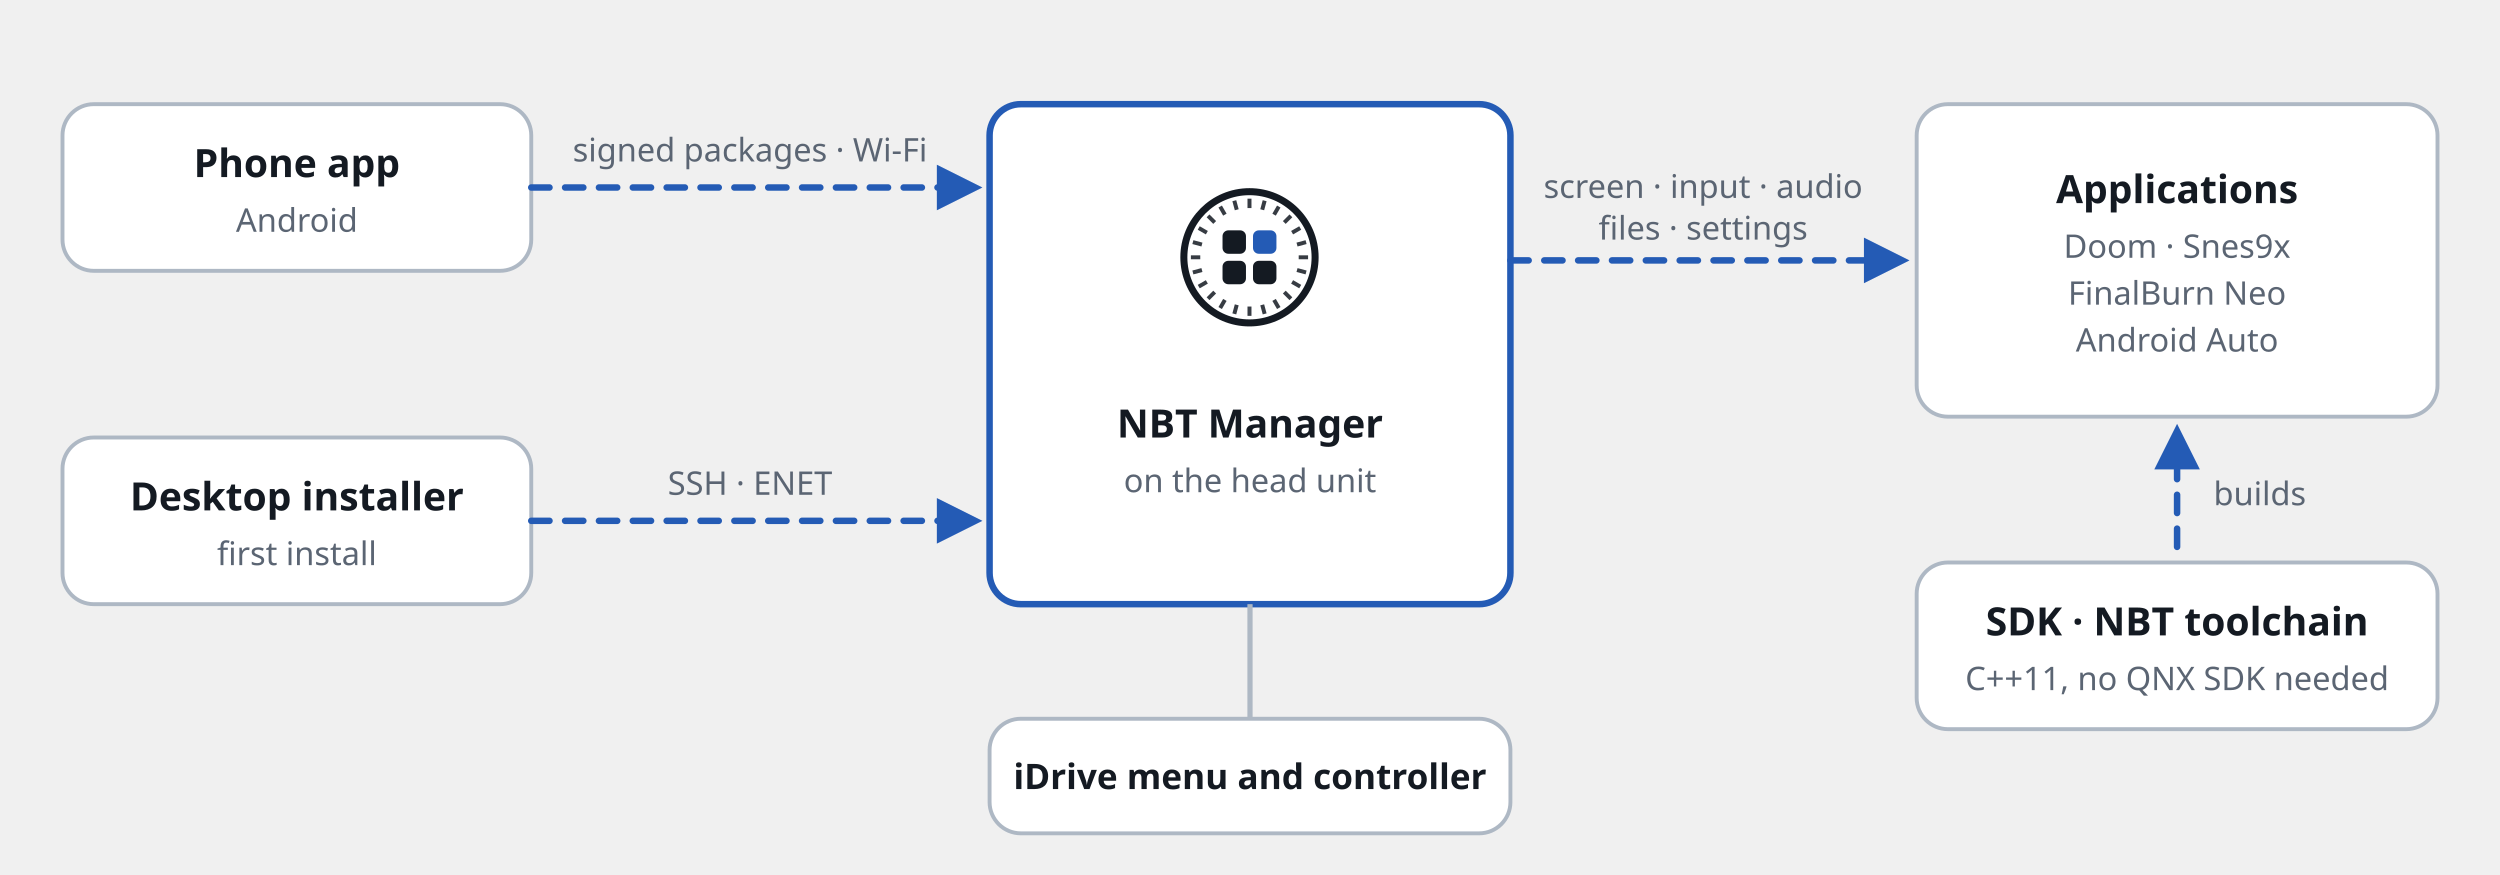
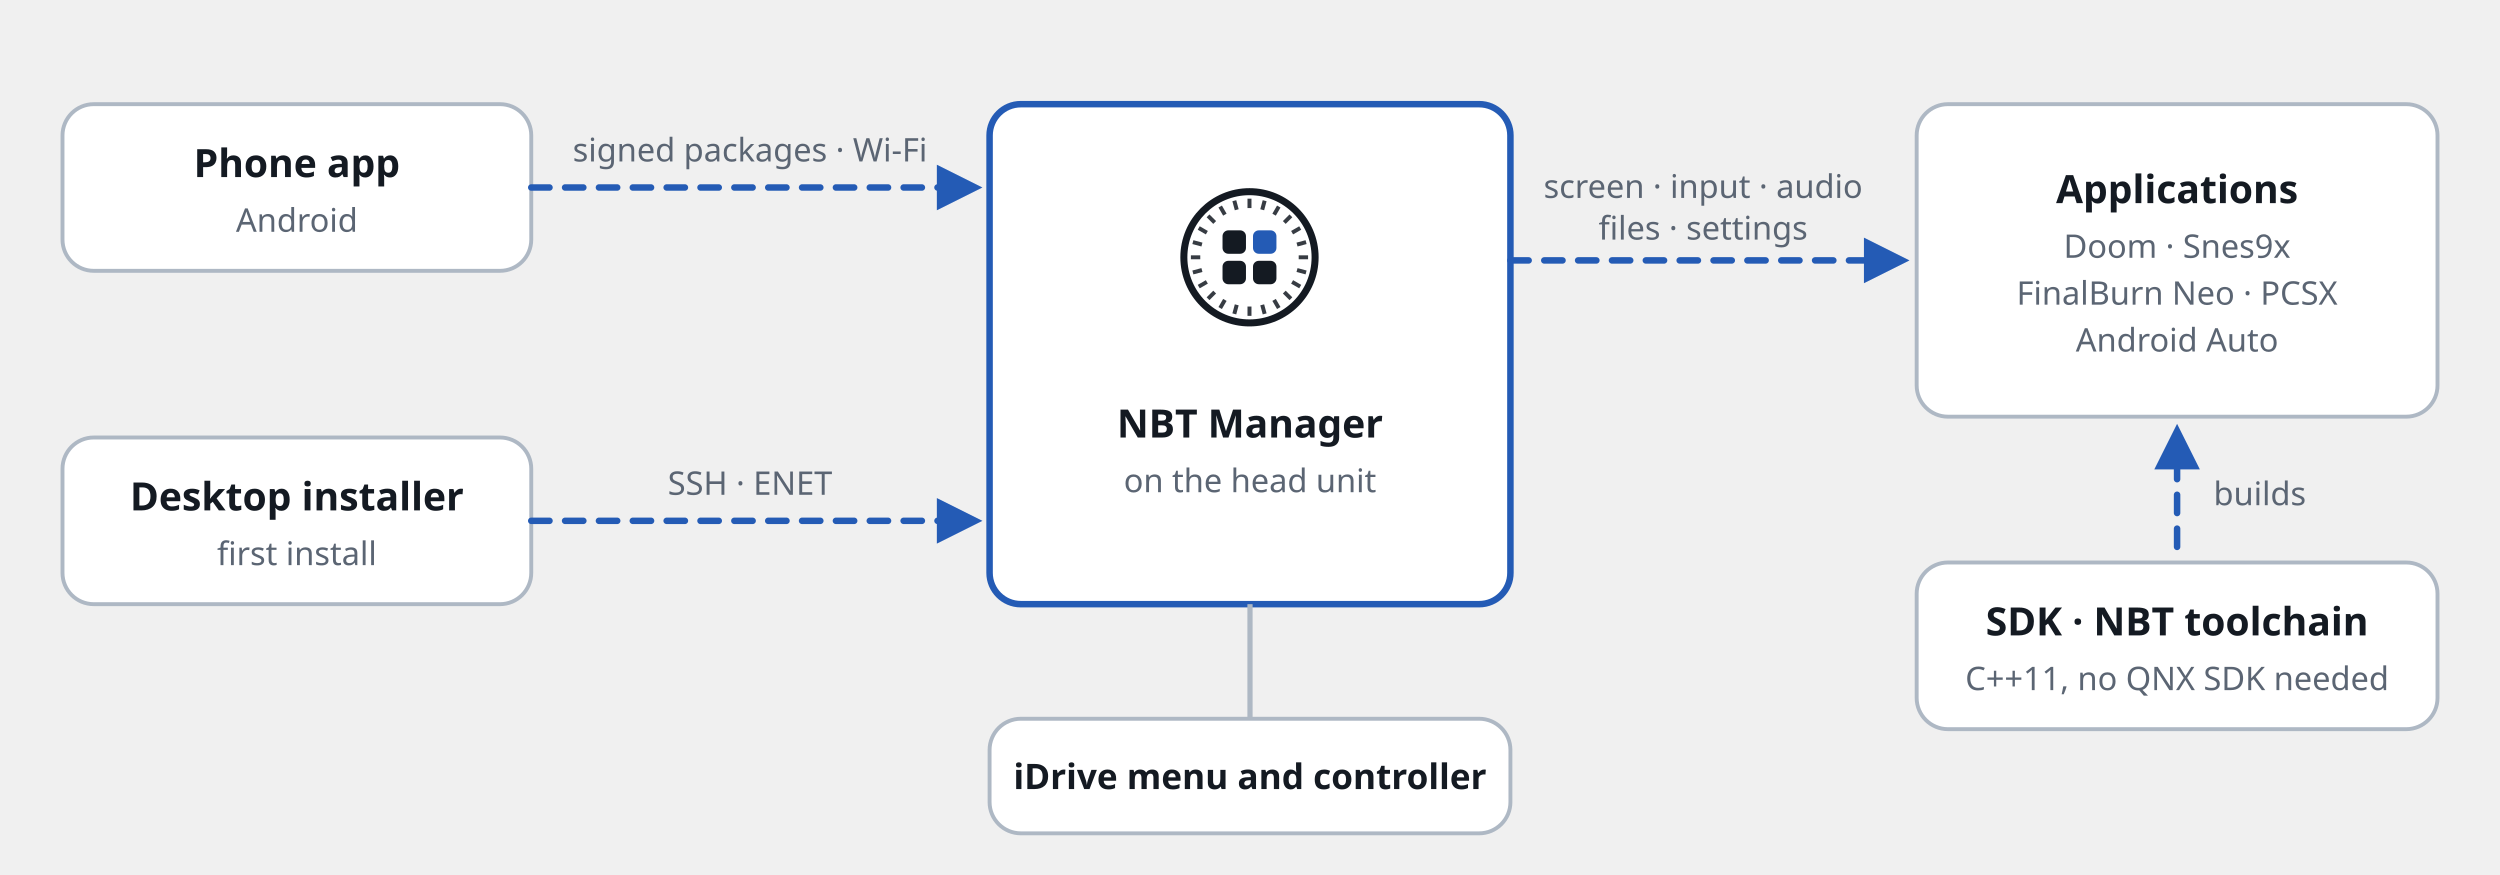
<svg xmlns="http://www.w3.org/2000/svg" width="960" height="336" viewBox="0 0 960 336" role="img" aria-label="The phone app and the desktop installer reach NBT Manager on the head unit; iDrive's menu and controller drive it; it gives applications built with the SDK and the NBT toolchain the screen, input, audio, files and settings">
  <defs>
    <marker id="head" viewBox="0 0 10 10" refX="7" refY="5" markerWidth="7" markerHeight="7" orient="auto-start-reverse">
      <path d="M0 0 L10 5 L0 10 Z" fill="#245bb5" />
    </marker>
  </defs>
  <rect x="24" y="40" width="180" height="64" rx="12" fill="#ffffff" stroke="#aeb8c4" stroke-width="1.5" />
  <text x="114.0" y="68.0" font-family="'Noto Sans', system-ui, -apple-system, 'Segoe UI', Roboto, Helvetica, Arial, sans-serif" font-size="15" font-weight="700" fill="#141a22" text-anchor="middle">Phone app</text>
  <text x="114.0" y="89.0" font-family="'Noto Sans', system-ui, -apple-system, 'Segoe UI', Roboto, Helvetica, Arial, sans-serif" font-size="12.5" font-weight="400" fill="#5b6573" text-anchor="middle">Android</text>
  <rect x="24" y="168" width="180" height="64" rx="12" fill="#ffffff" stroke="#aeb8c4" stroke-width="1.5" />
  <text x="114.0" y="196.0" font-family="'Noto Sans', system-ui, -apple-system, 'Segoe UI', Roboto, Helvetica, Arial, sans-serif" font-size="15" font-weight="700" fill="#141a22" text-anchor="middle">Desktop installer</text>
  <text x="114.0" y="217.0" font-family="'Noto Sans', system-ui, -apple-system, 'Segoe UI', Roboto, Helvetica, Arial, sans-serif" font-size="12.5" font-weight="400" fill="#5b6573" text-anchor="middle">first install</text>
  <rect x="380" y="40" width="200" height="192" rx="12" fill="#ffffff" stroke="#245bb5" stroke-width="2.5" />
  <text x="480.0" y="168" font-family="'Noto Sans', system-ui, -apple-system, 'Segoe UI', Roboto, Helvetica, Arial, sans-serif" font-size="15" font-weight="700" fill="#141a22" text-anchor="middle">NBT Manager</text>
  <text x="480.0" y="189" font-family="'Noto Sans', system-ui, -apple-system, 'Segoe UI', Roboto, Helvetica, Arial, sans-serif" font-size="12.5" font-weight="400" fill="#5b6573" text-anchor="middle">on the head unit</text>
  <g transform="translate(451 70) scale(0.9)">
    <circle cx="32" cy="32" r="28" fill="none" stroke="#141a22" stroke-width="3" />
    <path d="M53.000 32.850 L57.000 32.850 L57.000 31.150 L53.000 31.150 Z M52.064 38.256 L55.928 39.292 L56.368 37.649 L52.504 36.614 Z M49.762 43.236 L53.226 45.236 L54.076 43.764 L50.612 41.764 Z M46.248 47.450 L49.077 50.279 L50.279 49.077 L47.450 46.248 Z M41.764 50.612 L43.764 54.076 L45.236 53.226 L43.236 49.762 Z M36.614 52.504 L37.649 56.368 L39.292 55.928 L38.256 52.064 Z M31.150 53.000 L31.150 57.000 L32.850 57.000 L32.850 53.000 Z M25.744 52.064 L24.708 55.928 L26.351 56.368 L27.386 52.504 Z M20.764 49.762 L18.764 53.226 L20.236 54.076 L22.236 50.612 Z M16.550 46.248 L13.721 49.077 L14.923 50.279 L17.752 47.450 Z M13.388 41.764 L9.924 43.764 L10.774 45.236 L14.238 43.236 Z M11.496 36.614 L7.632 37.649 L8.072 39.292 L11.936 38.256 Z M11.000 31.150 L7.000 31.150 L7.000 32.850 L11.000 32.850 Z M11.936 25.744 L8.072 24.708 L7.632 26.351 L11.496 27.386 Z M14.238 20.764 L10.774 18.764 L9.924 20.236 L13.388 22.236 Z M17.752 16.550 L14.923 13.721 L13.721 14.923 L16.550 17.752 Z M22.236 13.388 L20.236 9.924 L18.764 10.774 L20.764 14.238 Z M27.386 11.496 L26.351 7.632 L24.708 8.072 L25.744 11.936 Z M32.850 11.000 L32.850 7.000 L31.150 7.000 L31.150 11.000 Z M38.256 11.936 L39.292 8.072 L37.649 7.632 L36.614 11.496 Z M43.236 14.238 L45.236 10.774 L43.764 9.924 L41.764 13.388 Z M47.450 17.752 L50.279 14.923 L49.077 13.721 L46.248 16.550 Z M50.612 22.236 L54.076 20.236 L53.226 18.764 L49.762 20.764 Z M52.504 27.386 L56.368 26.351 L55.928 24.708 L52.064 25.744 Z" fill="#141a22" fill-opacity="0.85" />
    <rect x="20.5" y="20.5" width="10" height="10" rx="2.5" fill="#141a22" />
    <rect x="33.5" y="20.5" width="10" height="10" rx="2.5" fill="#245bb5" />
    <rect x="20.5" y="33.5" width="10" height="10" rx="2.5" fill="#141a22" />
    <rect x="33.5" y="33.5" width="10" height="10" rx="2.5" fill="#141a22" />
  </g>
  <line x1="480" y1="232" x2="480" y2="276" stroke="#aeb8c4" stroke-width="2" />
  <rect x="380" y="276" width="200" height="44" rx="12" fill="#ffffff" stroke="#aeb8c4" stroke-width="1.5" />
  <text x="480.0" y="303" font-family="'Noto Sans', system-ui, -apple-system, 'Segoe UI', Roboto, Helvetica, Arial, sans-serif" font-size="13.5" font-weight="700" fill="#141a22" text-anchor="middle">iDrive menu and controller</text>
  <rect x="736" y="40" width="200" height="120" rx="12" fill="#ffffff" stroke="#aeb8c4" stroke-width="1.5" />
  <text x="836.0" y="78" font-family="'Noto Sans', system-ui, -apple-system, 'Segoe UI', Roboto, Helvetica, Arial, sans-serif" font-size="15" font-weight="700" fill="#141a22" text-anchor="middle">Applications</text>
  <text x="836.0" y="99" font-family="'Noto Sans', system-ui, -apple-system, 'Segoe UI', Roboto, Helvetica, Arial, sans-serif" font-size="12.5" font-weight="400" fill="#5b6573" text-anchor="middle">Doom · Snes9x</text>
-   <text x="836.0" y="117" font-family="'Noto Sans', system-ui, -apple-system, 'Segoe UI', Roboto, Helvetica, Arial, sans-serif" font-size="12.5" font-weight="400" fill="#5b6573" text-anchor="middle">FinalBurn Neo</text>
+   <text x="836.0" y="117" font-family="'Noto Sans', system-ui, -apple-system, 'Segoe UI', Roboto, Helvetica, Arial, sans-serif" font-size="12.5" font-weight="400" fill="#5b6573" text-anchor="middle">FinalBurn Neo · PCSX</text>
  <text x="836.0" y="135" font-family="'Noto Sans', system-ui, -apple-system, 'Segoe UI', Roboto, Helvetica, Arial, sans-serif" font-size="12.5" font-weight="400" fill="#5b6573" text-anchor="middle">Android Auto</text>
  <rect x="736" y="216" width="200" height="64" rx="12" fill="#ffffff" stroke="#aeb8c4" stroke-width="1.5" />
  <text x="836.0" y="244.0" font-family="'Noto Sans', system-ui, -apple-system, 'Segoe UI', Roboto, Helvetica, Arial, sans-serif" font-size="15" font-weight="700" fill="#141a22" text-anchor="middle">SDK · NBT toolchain</text>
  <text x="836.0" y="265.0" font-family="'Noto Sans', system-ui, -apple-system, 'Segoe UI', Roboto, Helvetica, Arial, sans-serif" font-size="12.5" font-weight="400" fill="#5b6573" text-anchor="middle">C++11, no QNX SDK needed</text>
  <line x1="204" y1="72" x2="372" y2="72" stroke="#245bb5" stroke-width="2.5" stroke-dasharray="7 6" stroke-linecap="round" marker-end="url(#head)" />
  <text x="288" y="62" font-family="'Noto Sans', system-ui, -apple-system, 'Segoe UI', Roboto, Helvetica, Arial, sans-serif" font-size="12.5" font-weight="500" fill="#5b6573" text-anchor="middle">signed packages · Wi-Fi</text>
  <line x1="204" y1="200" x2="372" y2="200" stroke="#245bb5" stroke-width="2.5" stroke-dasharray="7 6" stroke-linecap="round" marker-end="url(#head)" />
  <text x="288" y="190" font-family="'Noto Sans', system-ui, -apple-system, 'Segoe UI', Roboto, Helvetica, Arial, sans-serif" font-size="12.5" font-weight="500" fill="#5b6573" text-anchor="middle">SSH · ENET</text>
  <line x1="580" y1="100" x2="728" y2="100" stroke="#245bb5" stroke-width="2.5" stroke-dasharray="7 6" stroke-linecap="round" marker-end="url(#head)" />
  <text x="654" y="76" font-family="'Noto Sans', system-ui, -apple-system, 'Segoe UI', Roboto, Helvetica, Arial, sans-serif" font-size="12.5" font-weight="500" fill="#5b6573" text-anchor="middle">screen · input · audio</text>
  <text x="654" y="92" font-family="'Noto Sans', system-ui, -apple-system, 'Segoe UI', Roboto, Helvetica, Arial, sans-serif" font-size="12.5" font-weight="500" fill="#5b6573" text-anchor="middle">files · settings</text>
  <line x1="836" y1="210" x2="836" y2="168" stroke="#245bb5" stroke-width="2.5" stroke-dasharray="7 6" stroke-linecap="round" marker-end="url(#head)" />
  <text x="850" y="194" font-family="'Noto Sans', system-ui, -apple-system, 'Segoe UI', Roboto, Helvetica, Arial, sans-serif" font-size="12.5" font-weight="500" fill="#5b6573" text-anchor="start">builds</text>
</svg>
